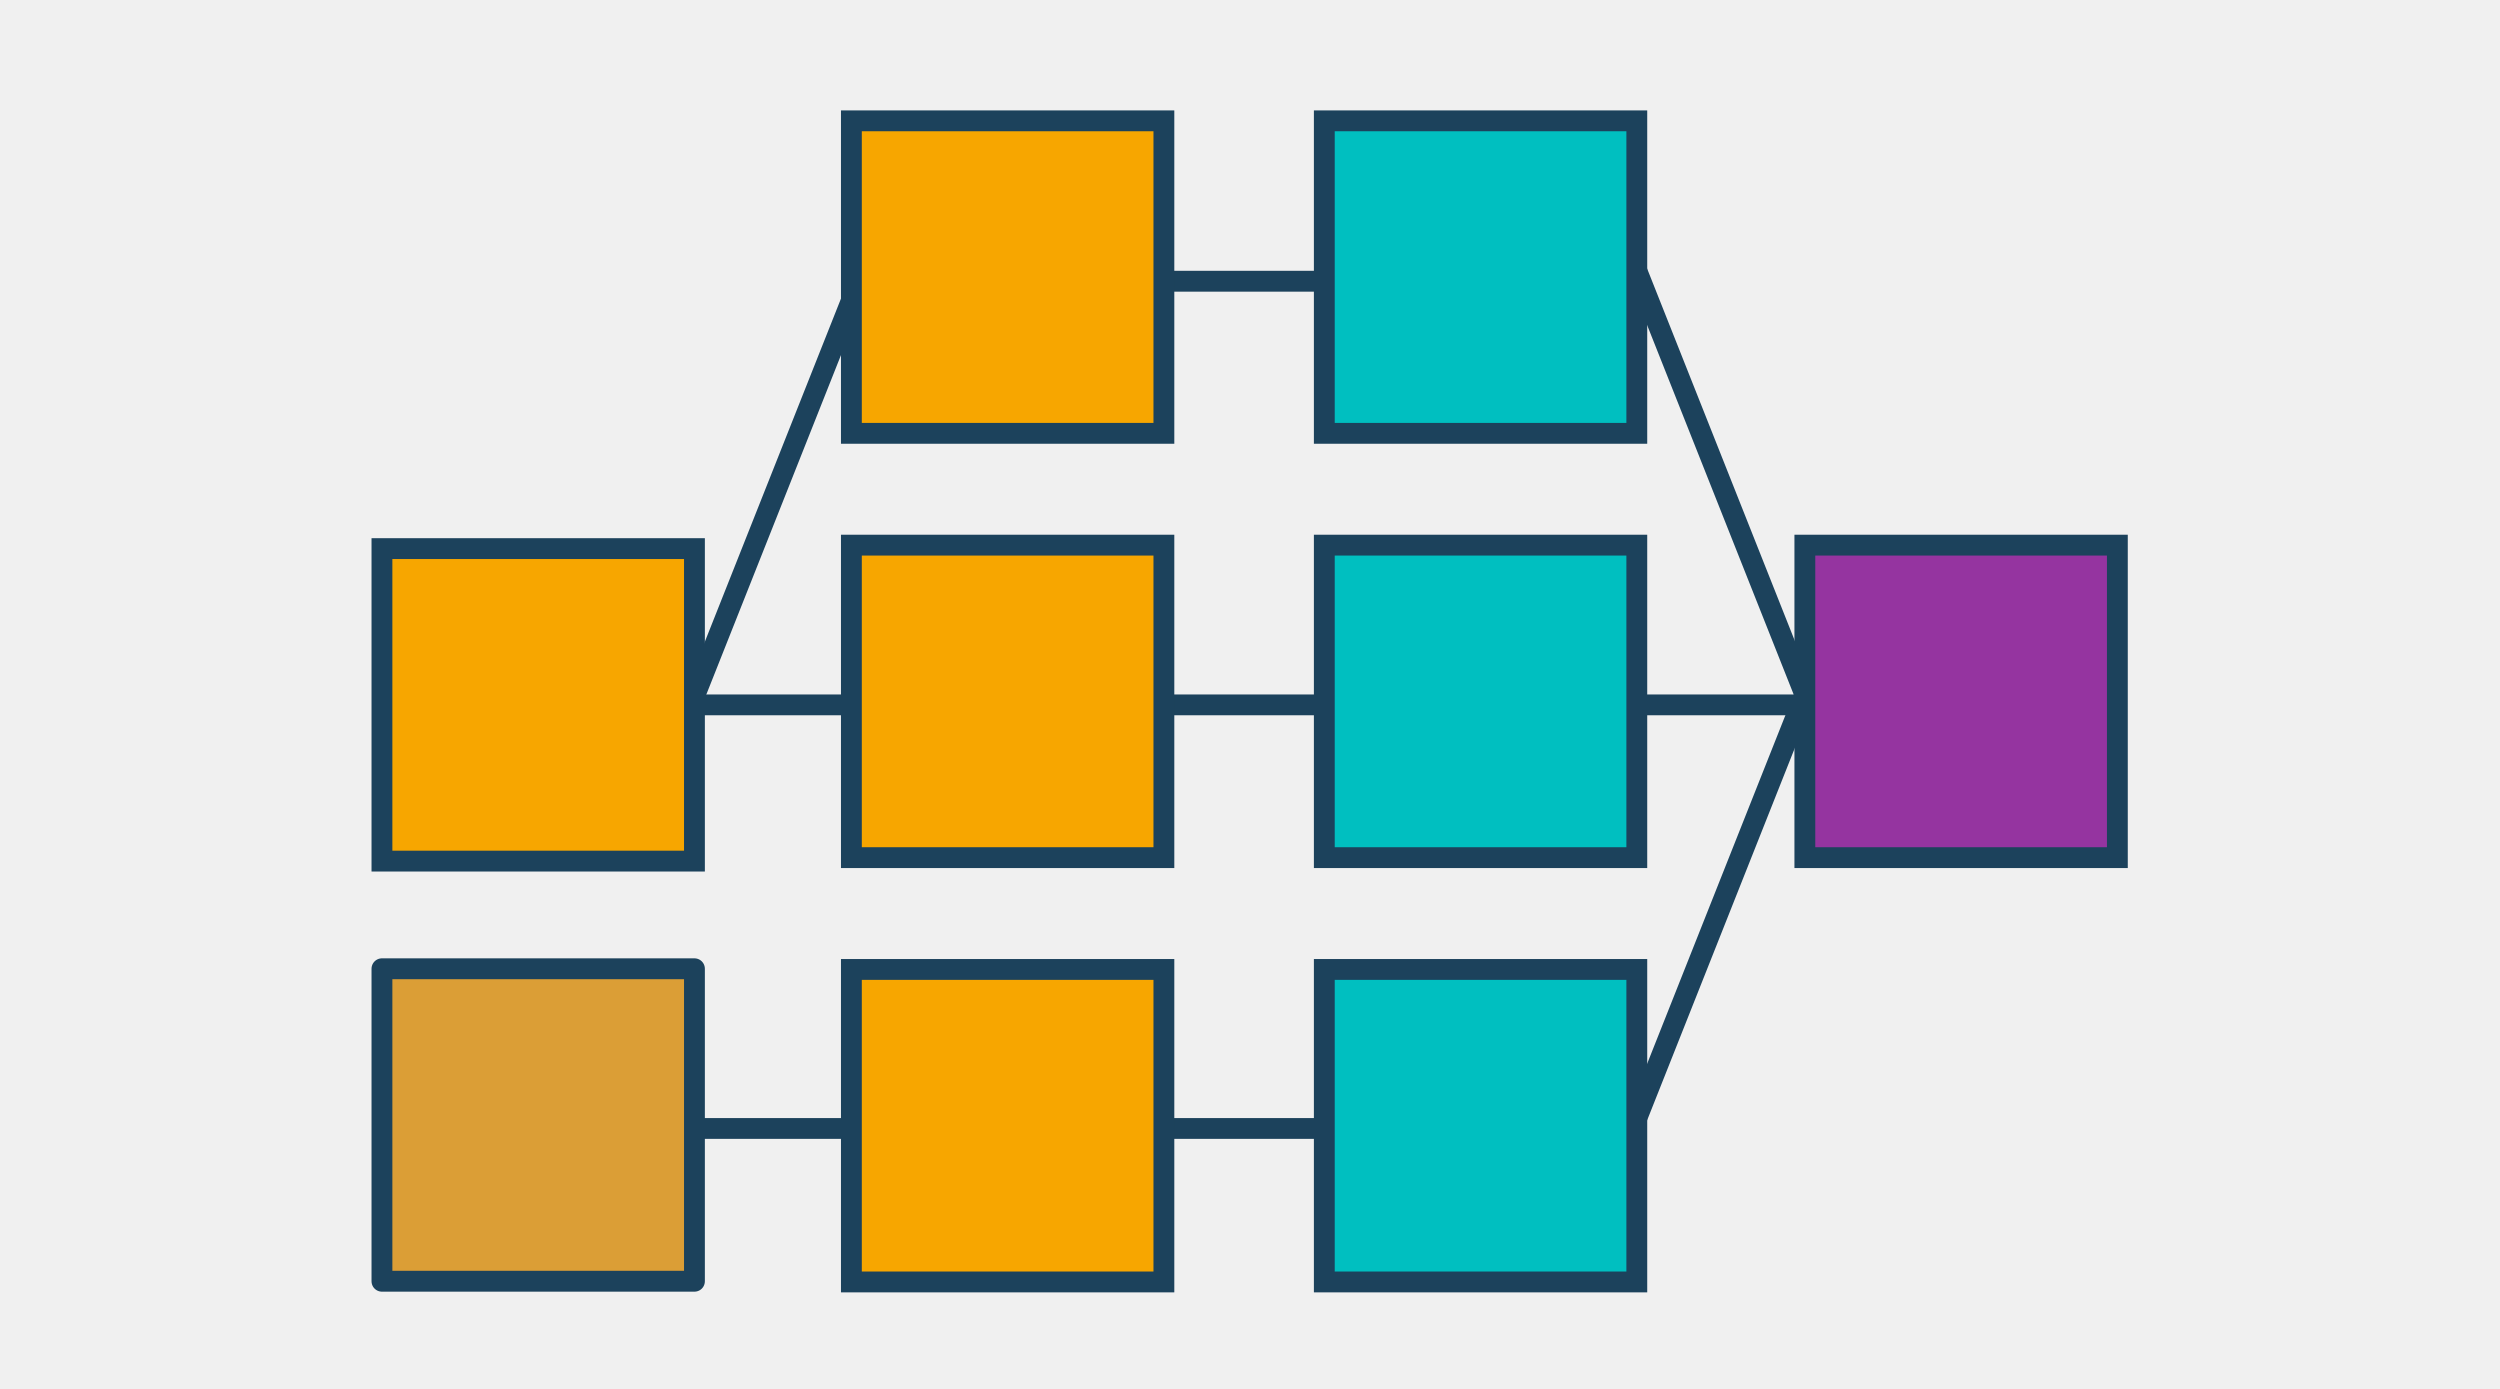
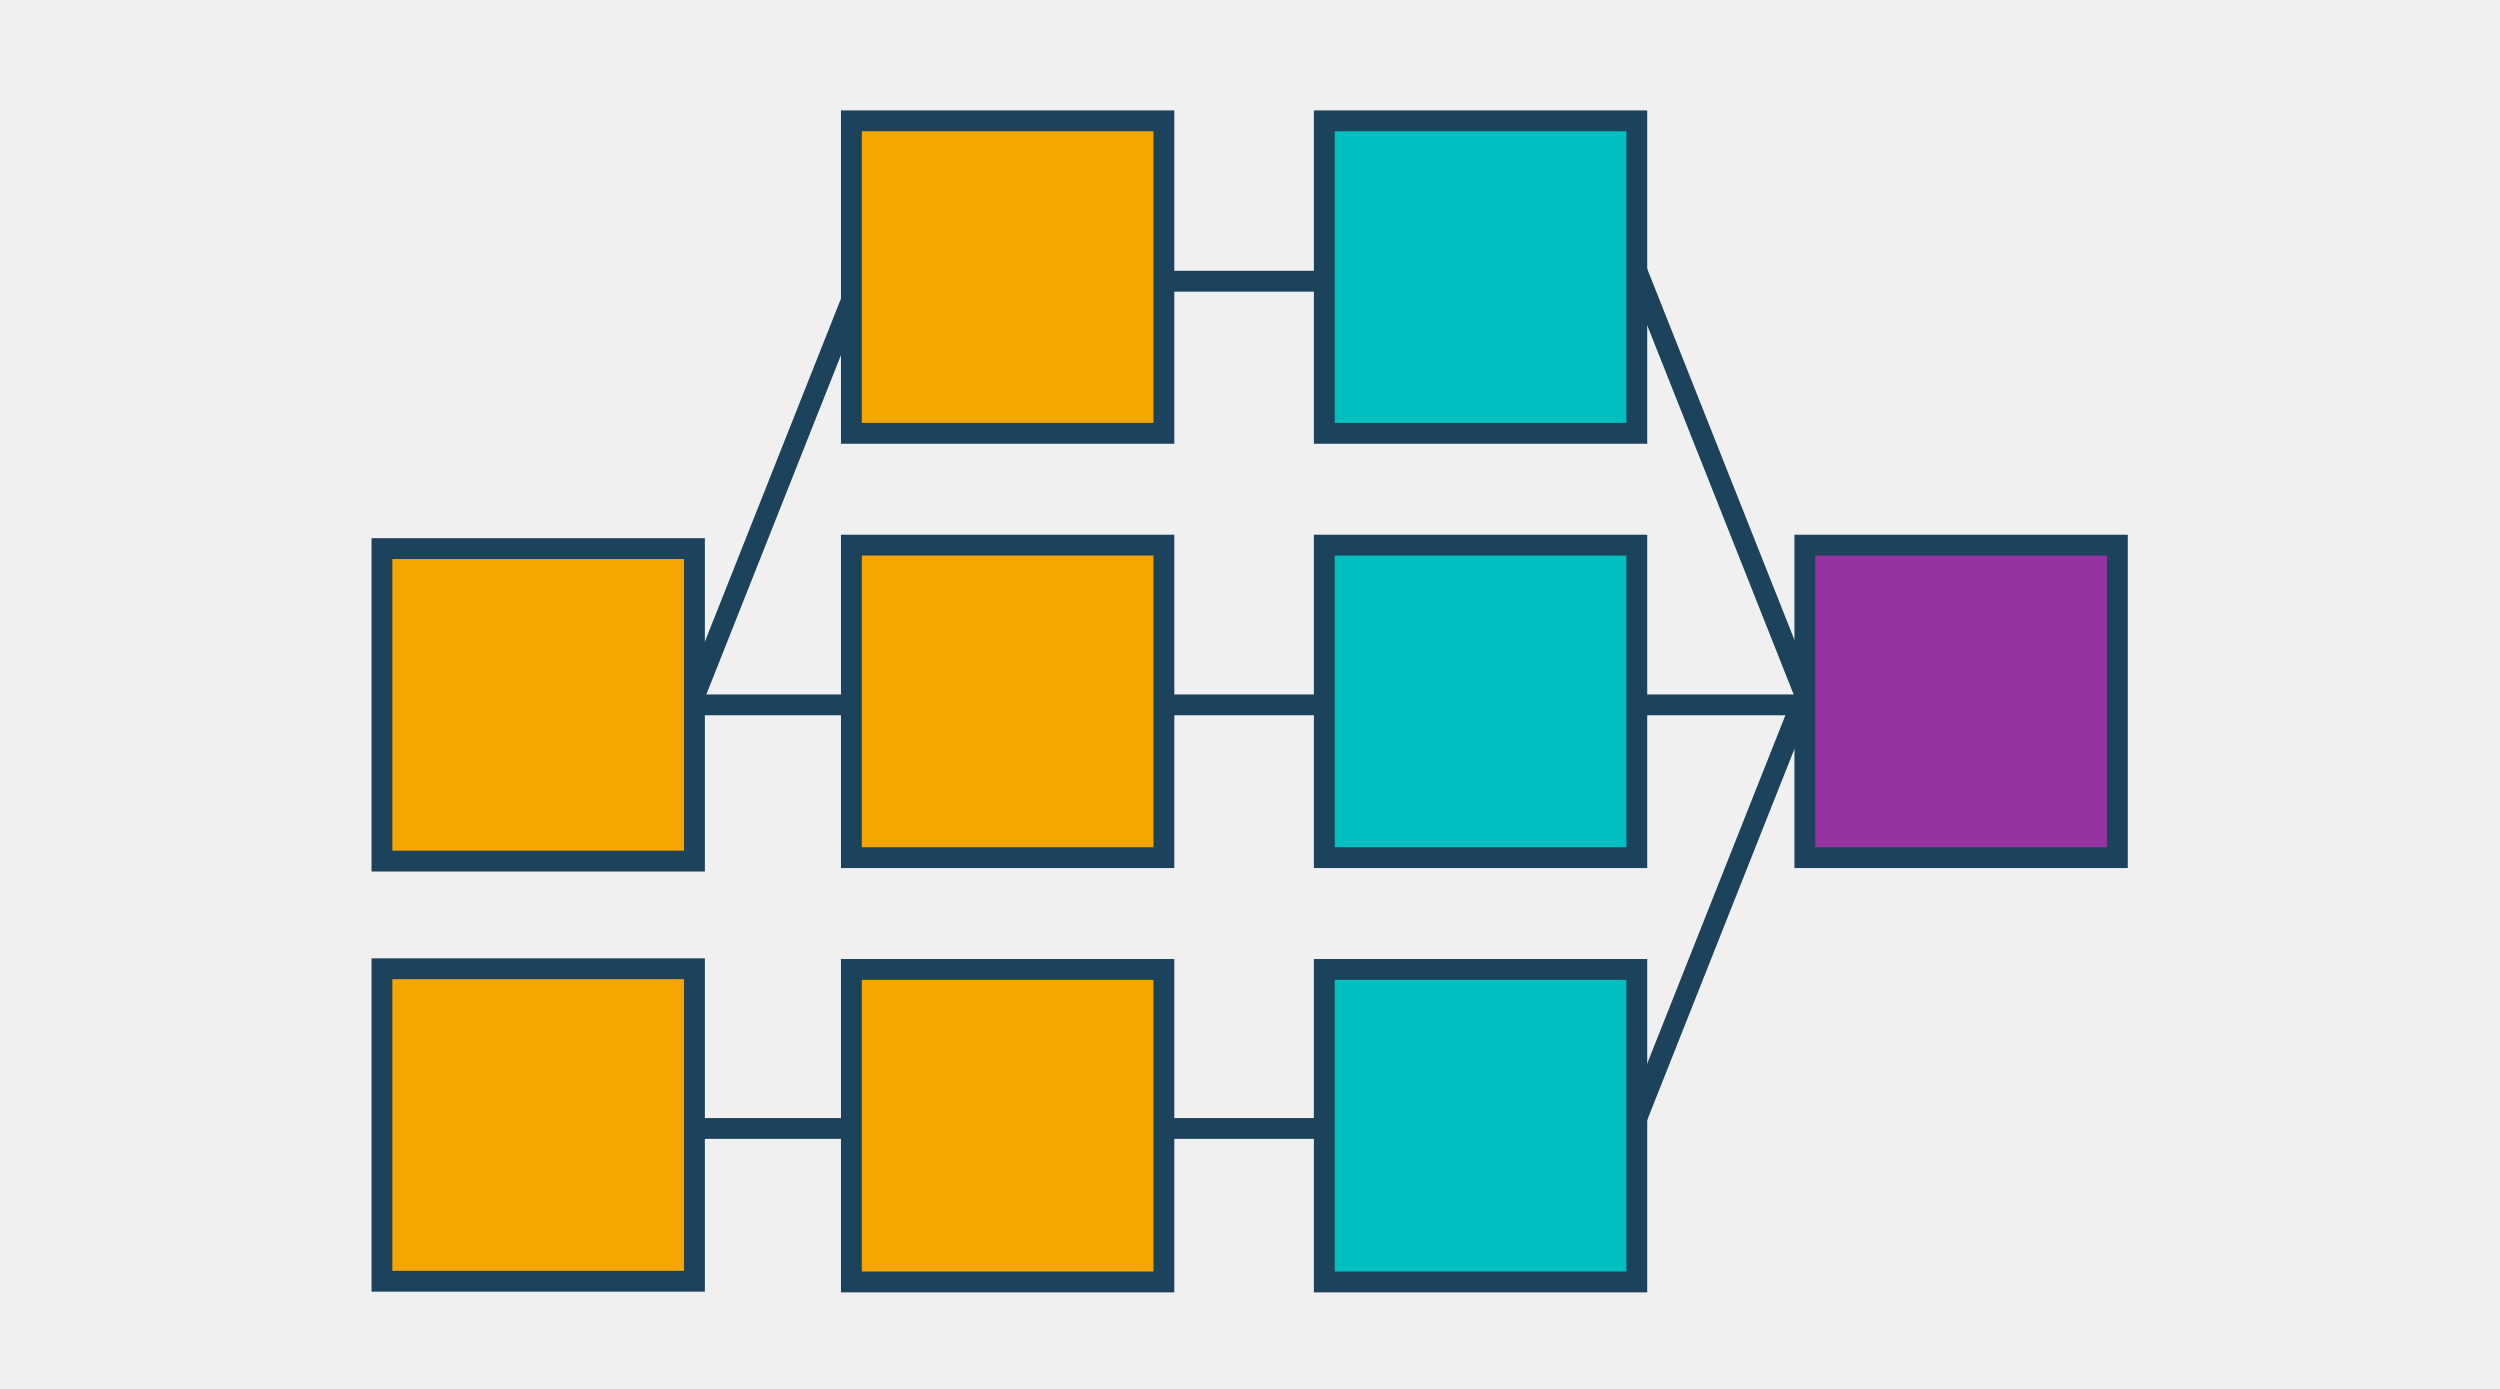
<svg xmlns="http://www.w3.org/2000/svg" version="1.1" id="Layer_1" x="0px" y="0px" viewBox="0 0 360 200" style="enable-background:new 0 0 360 200;" xml:space="preserve">
  <style type="text/css">
	.st0{fill:none;stroke:#1C425C;stroke-width:3;stroke-linecap:round;stroke-linejoin:round;stroke-miterlimit:10;}
	.st1{fill:#F7A600;stroke:#1C425C;stroke-width:3;stroke-miterlimit:10;}
- 	.st2{fill:#DB9E36;stroke:#1C425C;stroke-width:3;stroke-linecap:round;stroke-linejoin:round;stroke-miterlimit:10;}
- 	.st3{fill:#00BFC0;stroke:#1C425C;stroke-width:3;stroke-miterlimit:10;}
- 	.st4{fill:#9534A0;stroke:#1C425C;stroke-width:3;stroke-miterlimit:10;}
- 	.st5{fill:#FFFFFF;}
- 	.st6{fill:none;stroke:#1C425C;stroke-width:2;stroke-linecap:round;stroke-linejoin:round;stroke-miterlimit:10;}
- 	.st7{fill:#1C425C;}
- 	.st8{fill:#9534A0;}
- 	.st9{fill:#FFFAD5;}
- 	.st10{fill:none;stroke:#1C425C;stroke-width:5.376;stroke-linecap:round;stroke-linejoin:round;stroke-miterlimit:10;}
- 	.st11{fill:none;stroke:#1C425C;stroke-linecap:round;stroke-linejoin:round;stroke-miterlimit:10;}
- 	.st12{fill:#DE572F;stroke:#1C425C;stroke-width:3;stroke-linejoin:round;stroke-miterlimit:10;}
- 	.st13{fill:#00BFC0;}
- 	.st14{fill:#F7A600;stroke:#1C425C;stroke-miterlimit:10;}
- 	.st15{clip-path:url(#SVGID_2_);fill:#F7A600;stroke:#1C425C;stroke-miterlimit:10;}
- 	.st16{fill:#00BFC0;stroke:#1C425C;stroke-width:2;stroke-miterlimit:10;}
- 	.st17{fill:#F7A600;stroke:#1C425C;stroke-width:2;stroke-miterlimit:10;}
- 	.st18{fill:#9534A0;stroke:#1C425C;stroke-width:2;stroke-miterlimit:10;}
- 	.st19{fill:#DB9E36;stroke:#1C425C;stroke-width:2;stroke-miterlimit:10;}
- 	.st20{fill:#DE572F;stroke:#1C425C;stroke-width:2;stroke-miterlimit:10;}
- 	.st21{fill:#FEFEFE;stroke:#1C425C;stroke-width:2;stroke-miterlimit:10;}
- 	.st22{fill:none;stroke:#9534A0;stroke-width:3;stroke-linejoin:round;}
- 	.st23{fill:none;stroke:#9534A0;stroke-width:3;stroke-linejoin:round;stroke-dasharray:7.908,7.908;}
- 	.st24{fill:none;stroke:#9534A0;stroke-width:3;stroke-linejoin:round;stroke-dasharray:7.069,7.069;}
- 	.st25{fill:none;stroke:#FF530D;stroke-width:3;stroke-linejoin:round;stroke-dasharray:7.069,7.069;}
- 	.st26{fill:none;}
- 	.st27{fill:#FF530D;}
- 	.st28{fill:#00A39F;stroke:#1C425C;stroke-width:3;stroke-miterlimit:10;}
- 	.st29{fill:none;stroke:#1C425C;stroke-width:3;stroke-linecap:round;stroke-linejoin:round;}
- 	.st30{fill:#F7A600;}
- 	.st31{fill:none;stroke:#9534A0;stroke-width:3.262;stroke-linejoin:round;stroke-miterlimit:10;stroke-dasharray:3.262,3.262;}
- 	.st32{fill:none;stroke:#A6D3EB;stroke-width:3.262;stroke-linejoin:round;}
- 	.st33{fill:none;stroke:#1C425C;stroke-width:3.262;stroke-linecap:round;stroke-linejoin:round;stroke-miterlimit:10;}
- 	.st34{fill:#00BFC0;stroke:#023550;stroke-width:4;stroke-miterlimit:10;}
- 	.st35{fill:none;stroke:#023550;stroke-width:5;stroke-linecap:round;stroke-miterlimit:10;}
- 	.st36{fill:#023550;}
- 	.st37{fill:none;stroke:#1C425C;stroke-width:1.348;stroke-linecap:round;stroke-linejoin:round;}
- 	.st38{fill:none;stroke:#1C425C;stroke-linecap:round;stroke-linejoin:round;}
- 	.st39{fill:#00BFC0;stroke:#1C425C;stroke-width:1.348;stroke-miterlimit:10;}
- 	.st40{fill:#F7A600;stroke:#1C425C;stroke-width:1.348;stroke-miterlimit:10;}
- 	.st41{fill:#9534A0;stroke:#1C425C;stroke-width:1.348;stroke-linejoin:round;stroke-miterlimit:10;}
- 	.st42{fill:#00BFC0;stroke:#1C425C;stroke-miterlimit:10;}
- 	.st43{fill:#9534A0;stroke:#1C425C;stroke-miterlimit:10;}
- 	.st44{fill:#00BFC0;stroke:#1C425C;stroke-width:0.321;stroke-linejoin:round;stroke-miterlimit:10;}
- 	.st45{fill:#9534A0;stroke:#1C425C;stroke-width:0.5;stroke-miterlimit:10;}
- 	.st46{fill:#F7A600;stroke:#1C425C;stroke-width:0.321;stroke-miterlimit:10;}
- 	.st47{fill:#211F1F;}
- 	.st48{fill:#99D9F1;}
- 	.st49{fill:#7BB9E7;}
- 	.st50{fill:#232121;}
- 	.st51{fill:#9AD9F1;}
- 	.st52{fill:#1C1A1A;}
- 	.st53{fill:#030304;}
- 	.st54{fill:#242222;}
- 	.st55{fill:#222020;}
- 	.st56{fill:#171414;}
- 	.st57{fill:#171515;}
- 	.st58{fill:#181616;}
- 	.st59{fill:#131111;}
- 	.st60{fill:#F4CAAF;}
- 	.st61{fill:#C49A84;}
- 	.st62{fill:#181718;}
- 	.st63{fill:#D1A58D;}
- 	.st64{fill:#181819;}
- 	.st65{fill:#171718;}
- 	.st66{fill:#FDFDFD;}
- 	.st67{fill:#FEFEFE;}
- 	.st68{fill:#1D1A1A;}
- 	.st69{fill:#1B1818;}
- 	.st70{fill:#A1E4FE;}
- 	.st71{fill:#97D6ED;}
- 	.st72{fill:#96D4EB;}
- 	.st73{fill:#97D5ED;}
- 	.st74{fill:#98D7EE;}
- 	.st75{fill:#98D7EF;}
- 	.st76{fill:#91CDE3;}
- 	.st77{fill:#AF5D50;}
- 	.st78{fill:#AF5C4F;}
- 	.st79{fill:#AE5C4F;}
- 	.st80{fill:#FDFCFC;}
- 	.st81{fill:none;stroke:#00BFC0;stroke-miterlimit:10;}
- 	.st82{fill:#9534A0;stroke:#1C425C;stroke-width:0.43;stroke-linejoin:round;stroke-miterlimit:10;}
- 	.st83{fill:#00BFC0;stroke:#1C425C;stroke-width:1.339;stroke-miterlimit:10;}
- 	.st84{fill:#9534A0;stroke:#1C425C;stroke-width:0.407;stroke-miterlimit:10;}
- 	.st85{fill:#F7A600;stroke:#1C425C;stroke-width:0.407;stroke-miterlimit:10;}
- 	.st86{fill:#00BFC0;stroke:#1C425C;stroke-width:0.407;stroke-linejoin:round;stroke-miterlimit:10;}
- 	.st87{fill:#00BFC0;stroke:#1C425C;stroke-width:0.714;stroke-miterlimit:10;}
- 	.st88{fill:#9534A0;stroke:#1C425C;stroke-width:0.714;stroke-linejoin:round;stroke-miterlimit:10;}
- 	.st89{fill:#FFFFFF;stroke:#1C425C;stroke-width:0.383;stroke-miterlimit:10;}
- 	.st90{fill:#9534A0;stroke:#1C425C;stroke-width:1.284;stroke-linejoin:round;stroke-miterlimit:10;}
- 	.st91{fill:#010101;}
- 	.st92{fill:#020202;}
- 	.st93{fill:#F2F2F2;stroke:#1C425C;stroke-width:1.909;stroke-linejoin:round;stroke-miterlimit:10;}
- 	.st94{fill:#F2F2F2;stroke:#023550;stroke-width:2;stroke-miterlimit:10;}
- 	.st95{fill:none;stroke:#028A9E;stroke-width:2.185;stroke-linecap:round;stroke-miterlimit:10;}
- 	.st96{fill:#028A9E;}
- 	.st97{fill:none;stroke:#046D70;stroke-width:2.185;stroke-linecap:round;stroke-miterlimit:10;}
- 	.st98{fill:#046D70;}
- 	.st99{fill:none;stroke:#04BFBF;stroke-width:2.185;stroke-linecap:round;stroke-miterlimit:10;}
- 	.st100{fill:#04BFBF;}
- 	.st101{fill:#66A6BC;stroke:#023550;stroke-width:1.008;stroke-linecap:round;stroke-linejoin:round;stroke-miterlimit:10;}
- 	.st102{fill:#9FE5F7;stroke:#023550;stroke-width:1.008;stroke-linecap:round;stroke-linejoin:round;stroke-miterlimit:10;}
- 	.st103{fill:#75BCDA;stroke:#023550;stroke-width:1.008;stroke-linecap:round;stroke-linejoin:round;stroke-miterlimit:10;}
- 	.st104{fill:#F2F2F2;stroke:#023550;stroke-width:1.008;stroke-linecap:round;stroke-linejoin:round;stroke-miterlimit:10;}
- 	.st105{fill:#9534A0;stroke:#1C425C;stroke-width:2;stroke-linejoin:round;stroke-miterlimit:10;}
- 	.st106{fill:none;stroke:#1C425C;stroke-width:1.909;stroke-linejoin:round;stroke-miterlimit:10;stroke-dasharray:5,5,5,5,5,5;}
- 	.st107{fill:#BABABA;}
- 	.st108{fill:none;stroke:#1C425C;stroke-width:2;stroke-miterlimit:10;}
- 	.st109{fill:#FFFFFF;stroke:#1C425C;stroke-width:2;stroke-linejoin:round;stroke-miterlimit:10;}
- 	.st110{fill:none;stroke:#1C425C;stroke-width:2;stroke-linejoin:round;}
- 	.st111{clip-path:url(#SVGID_4_);fill:#DB9E36;stroke:#1C425C;stroke-width:2;stroke-miterlimit:10;}
- 	.st112{fill:#DE572F;stroke:#1C425C;stroke-width:0.5;stroke-miterlimit:10;}
- 	.st113{fill:#439F83;stroke:#1C425C;stroke-width:0.5;stroke-miterlimit:10;}
- 	.st114{fill:#DB9E36;stroke:#1C425C;stroke-width:0.5;stroke-miterlimit:10;}
- 	.st115{fill:#439F83;stroke:#1C425C;stroke-width:1.339;stroke-miterlimit:10;}
- 	.st116{fill:#DE572F;stroke:#1C425C;stroke-width:0.321;stroke-linejoin:round;stroke-miterlimit:10;}
- 	.st117{fill:#439F83;stroke:#1C425C;stroke-width:0.321;stroke-miterlimit:10;}
+ 	.st2{fill:#00BFC0;stroke:#1C425C;stroke-width:3;stroke-miterlimit:10;}
+ 	.st3{fill:#9534A0;stroke:#1C425C;stroke-width:3;stroke-miterlimit:10;}
+ 	.st4{fill:#FFFFFF;}
+ 	.st5{fill:none;stroke:#1C425C;stroke-width:2;stroke-linecap:round;stroke-linejoin:round;stroke-miterlimit:10;}
+ 	.st6{fill:#1C425C;}
+ 	.st7{fill:#9534A0;}
+ 	.st8{fill:#FFFAD5;}
+ 	.st9{fill:none;stroke:#1C425C;stroke-width:5.376;stroke-linecap:round;stroke-linejoin:round;stroke-miterlimit:10;}
+ 	.st10{fill:none;stroke:#1C425C;stroke-linecap:round;stroke-linejoin:round;stroke-miterlimit:10;}
+ 	.st11{fill:#DE572F;stroke:#1C425C;stroke-width:3;stroke-linejoin:round;stroke-miterlimit:10;}
+ 	.st12{fill:#00BFC0;}
+ 	.st13{fill:#F7A600;stroke:#1C425C;stroke-miterlimit:10;}
+ 	.st14{clip-path:url(#SVGID_2_);fill:#F7A600;stroke:#1C425C;stroke-miterlimit:10;}
+ 	.st15{fill:#00BFC0;stroke:#1C425C;stroke-width:2;stroke-miterlimit:10;}
+ 	.st16{fill:#F7A600;stroke:#1C425C;stroke-width:2;stroke-miterlimit:10;}
+ 	.st17{fill:#9534A0;stroke:#1C425C;stroke-width:2;stroke-miterlimit:10;}
+ 	.st18{fill:#DB9E36;stroke:#1C425C;stroke-width:2;stroke-miterlimit:10;}
+ 	.st19{fill:#DE572F;stroke:#1C425C;stroke-width:2;stroke-miterlimit:10;}
+ 	.st20{fill:#FEFEFE;stroke:#1C425C;stroke-width:2;stroke-miterlimit:10;}
+ 	.st21{fill:none;stroke:#9534A0;stroke-width:3;stroke-linejoin:round;}
+ 	.st22{fill:none;stroke:#9534A0;stroke-width:3;stroke-linejoin:round;stroke-dasharray:7.908,7.908;}
+ 	.st23{fill:none;stroke:#9534A0;stroke-width:3;stroke-linejoin:round;stroke-dasharray:7.069,7.069;}
+ 	.st24{fill:none;stroke:#FF530D;stroke-width:3;stroke-linejoin:round;stroke-dasharray:7.069,7.069;}
+ 	.st25{fill:none;}
+ 	.st26{fill:#FF530D;}
+ 	.st27{fill:#00A39F;stroke:#1C425C;stroke-width:3;stroke-miterlimit:10;}
+ 	.st28{fill:none;stroke:#1C425C;stroke-width:3;stroke-linecap:round;stroke-linejoin:round;}
+ 	.st29{fill:#F7A600;}
+ 	.st30{fill:none;stroke:#9534A0;stroke-width:3.262;stroke-linejoin:round;stroke-miterlimit:10;stroke-dasharray:3.262,3.262;}
+ 	.st31{fill:none;stroke:#A6D3EB;stroke-width:3.262;stroke-linejoin:round;}
+ 	.st32{fill:none;stroke:#1C425C;stroke-width:3.262;stroke-linecap:round;stroke-linejoin:round;stroke-miterlimit:10;}
+ 	.st33{fill:#00BFC0;stroke:#023550;stroke-width:4;stroke-miterlimit:10;}
+ 	.st34{fill:none;stroke:#023550;stroke-width:5;stroke-linecap:round;stroke-miterlimit:10;}
+ 	.st35{fill:#023550;}
+ 	.st36{fill:none;stroke:#1C425C;stroke-width:1.348;stroke-linecap:round;stroke-linejoin:round;}
+ 	.st37{fill:none;stroke:#1C425C;stroke-linecap:round;stroke-linejoin:round;}
+ 	.st38{fill:#00BFC0;stroke:#1C425C;stroke-width:1.348;stroke-miterlimit:10;}
+ 	.st39{fill:#F7A600;stroke:#1C425C;stroke-width:1.348;stroke-miterlimit:10;}
+ 	.st40{fill:#9534A0;stroke:#1C425C;stroke-width:1.348;stroke-linejoin:round;stroke-miterlimit:10;}
+ 	.st41{fill:#00BFC0;stroke:#1C425C;stroke-miterlimit:10;}
+ 	.st42{fill:#9534A0;stroke:#1C425C;stroke-miterlimit:10;}
+ 	.st43{fill:#00BFC0;stroke:#1C425C;stroke-width:0.321;stroke-linejoin:round;stroke-miterlimit:10;}
+ 	.st44{fill:#9534A0;stroke:#1C425C;stroke-width:0.5;stroke-miterlimit:10;}
+ 	.st45{fill:#F7A600;stroke:#1C425C;stroke-width:0.321;stroke-miterlimit:10;}
+ 	.st46{fill:#211F1F;}
+ 	.st47{fill:#99D9F1;}
+ 	.st48{fill:#7BB9E7;}
+ 	.st49{fill:#232121;}
+ 	.st50{fill:#9AD9F1;}
+ 	.st51{fill:#1C1A1A;}
+ 	.st52{fill:#030304;}
+ 	.st53{fill:#242222;}
+ 	.st54{fill:#222020;}
+ 	.st55{fill:#171414;}
+ 	.st56{fill:#171515;}
+ 	.st57{fill:#181616;}
+ 	.st58{fill:#131111;}
+ 	.st59{fill:#F4CAAF;}
+ 	.st60{fill:#C49A84;}
+ 	.st61{fill:#181718;}
+ 	.st62{fill:#D1A58D;}
+ 	.st63{fill:#181819;}
+ 	.st64{fill:#171718;}
+ 	.st65{fill:#FDFDFD;}
+ 	.st66{fill:#FEFEFE;}
+ 	.st67{fill:#1D1A1A;}
+ 	.st68{fill:#1B1818;}
+ 	.st69{fill:#A1E4FE;}
+ 	.st70{fill:#97D6ED;}
+ 	.st71{fill:#96D4EB;}
+ 	.st72{fill:#97D5ED;}
+ 	.st73{fill:#98D7EE;}
+ 	.st74{fill:#98D7EF;}
+ 	.st75{fill:#91CDE3;}
+ 	.st76{fill:#AF5D50;}
+ 	.st77{fill:#AF5C4F;}
+ 	.st78{fill:#AE5C4F;}
+ 	.st79{fill:#FDFCFC;}
+ 	.st80{fill:none;stroke:#00BFC0;stroke-miterlimit:10;}
+ 	.st81{fill:#9534A0;stroke:#1C425C;stroke-width:0.43;stroke-linejoin:round;stroke-miterlimit:10;}
+ 	.st82{fill:#00BFC0;stroke:#1C425C;stroke-width:1.339;stroke-miterlimit:10;}
+ 	.st83{fill:#9534A0;stroke:#1C425C;stroke-width:0.407;stroke-miterlimit:10;}
+ 	.st84{fill:#F7A600;stroke:#1C425C;stroke-width:0.407;stroke-miterlimit:10;}
+ 	.st85{fill:#00BFC0;stroke:#1C425C;stroke-width:0.407;stroke-linejoin:round;stroke-miterlimit:10;}
+ 	.st86{fill:#00BFC0;stroke:#1C425C;stroke-width:0.714;stroke-miterlimit:10;}
+ 	.st87{fill:#9534A0;stroke:#1C425C;stroke-width:0.714;stroke-linejoin:round;stroke-miterlimit:10;}
+ 	.st88{fill:#FFFFFF;stroke:#1C425C;stroke-width:0.383;stroke-miterlimit:10;}
+ 	.st89{fill:#9534A0;stroke:#1C425C;stroke-width:1.284;stroke-linejoin:round;stroke-miterlimit:10;}
+ 	.st90{fill:#010101;}
+ 	.st91{fill:#020202;}
+ 	.st92{fill:#F2F2F2;stroke:#1C425C;stroke-width:1.909;stroke-linejoin:round;stroke-miterlimit:10;}
+ 	.st93{fill:#F2F2F2;stroke:#023550;stroke-width:2;stroke-miterlimit:10;}
+ 	.st94{fill:none;stroke:#028A9E;stroke-width:2.185;stroke-linecap:round;stroke-miterlimit:10;}
+ 	.st95{fill:#028A9E;}
+ 	.st96{fill:none;stroke:#046D70;stroke-width:2.185;stroke-linecap:round;stroke-miterlimit:10;}
+ 	.st97{fill:#046D70;}
+ 	.st98{fill:none;stroke:#04BFBF;stroke-width:2.185;stroke-linecap:round;stroke-miterlimit:10;}
+ 	.st99{fill:#04BFBF;}
+ 	.st100{fill:#66A6BC;stroke:#023550;stroke-width:1.008;stroke-linecap:round;stroke-linejoin:round;stroke-miterlimit:10;}
+ 	.st101{fill:#9FE5F7;stroke:#023550;stroke-width:1.008;stroke-linecap:round;stroke-linejoin:round;stroke-miterlimit:10;}
+ 	.st102{fill:#75BCDA;stroke:#023550;stroke-width:1.008;stroke-linecap:round;stroke-linejoin:round;stroke-miterlimit:10;}
+ 	.st103{fill:#F2F2F2;stroke:#023550;stroke-width:1.008;stroke-linecap:round;stroke-linejoin:round;stroke-miterlimit:10;}
+ 	.st104{fill:#9534A0;stroke:#1C425C;stroke-width:2;stroke-linejoin:round;stroke-miterlimit:10;}
+ 	.st105{fill:none;stroke:#1C425C;stroke-width:1.909;stroke-linejoin:round;stroke-miterlimit:10;stroke-dasharray:5,5,5,5,5,5;}
+ 	.st106{fill:#BABABA;}
+ 	.st107{fill:none;stroke:#1C425C;stroke-width:2;stroke-miterlimit:10;}
+ 	.st108{fill:#FFFFFF;stroke:#1C425C;stroke-width:2;stroke-linejoin:round;stroke-miterlimit:10;}
+ 	.st109{fill:none;stroke:#1C425C;stroke-width:2;stroke-linejoin:round;}
+ 	.st110{clip-path:url(#SVGID_4_);fill:#DB9E36;stroke:#1C425C;stroke-width:2;stroke-miterlimit:10;}
+ 	.st111{fill:#DE572F;stroke:#1C425C;stroke-width:0.5;stroke-miterlimit:10;}
+ 	.st112{fill:#439F83;stroke:#1C425C;stroke-width:0.5;stroke-miterlimit:10;}
+ 	.st113{fill:#DB9E36;stroke:#1C425C;stroke-width:0.5;stroke-miterlimit:10;}
+ 	.st114{fill:#439F83;stroke:#1C425C;stroke-width:1.339;stroke-miterlimit:10;}
+ 	.st115{fill:#DE572F;stroke:#1C425C;stroke-width:0.321;stroke-linejoin:round;stroke-miterlimit:10;}
+ 	.st116{fill:#439F83;stroke:#1C425C;stroke-width:0.321;stroke-miterlimit:10;}
</style>
  <g>
    <line class="st0" x1="100.1" y1="100" x2="124.3" y2="39" />
    <line class="st0" x1="100" y1="162.5" x2="124" y2="162.5" />
    <line class="st0" x1="100" y1="101.5" x2="124" y2="101.5" />
    <line class="st0" x1="168" y1="40.5" x2="192" y2="40.5" />
    <line class="st0" x1="168" y1="101.5" x2="192" y2="101.5" />
    <line class="st0" x1="235.7" y1="39" x2="259.9" y2="100" />
    <line class="st0" x1="236" y1="101.5" x2="258" y2="101.5" />
    <line class="st0" x1="168" y1="162.5" x2="192" y2="162.5" />
    <line class="st0" x1="235.7" y1="161" x2="259.9" y2="100" />
    <rect x="55" y="79" class="st1" width="45" height="45" />
-     <rect x="55" y="139.5" class="st2" width="45" height="45" />
+     <rect x="55" y="139.5" class="st1" width="45" height="45" />
    <rect x="122.6" y="17.4" class="st1" width="45" height="45" />
    <rect x="122.6" y="78.5" class="st1" width="45" height="45" />
    <rect x="122.6" y="139.6" class="st1" width="45" height="45" />
-     <rect x="190.7" y="17.4" class="st3" width="45" height="45" />
-     <rect x="190.7" y="78.5" class="st3" width="45" height="45" />
-     <rect x="259.9" y="78.5" class="st4" width="45" height="45" />
-     <rect x="190.7" y="139.6" class="st3" width="45" height="45" />
+     <rect x="190.7" y="17.4" class="st2" width="45" height="45" />
+     <rect x="190.7" y="78.5" class="st2" width="45" height="45" />
+     <rect x="259.9" y="78.5" class="st3" width="45" height="45" />
+     <rect x="190.7" y="139.6" class="st2" width="45" height="45" />
  </g>
</svg>
